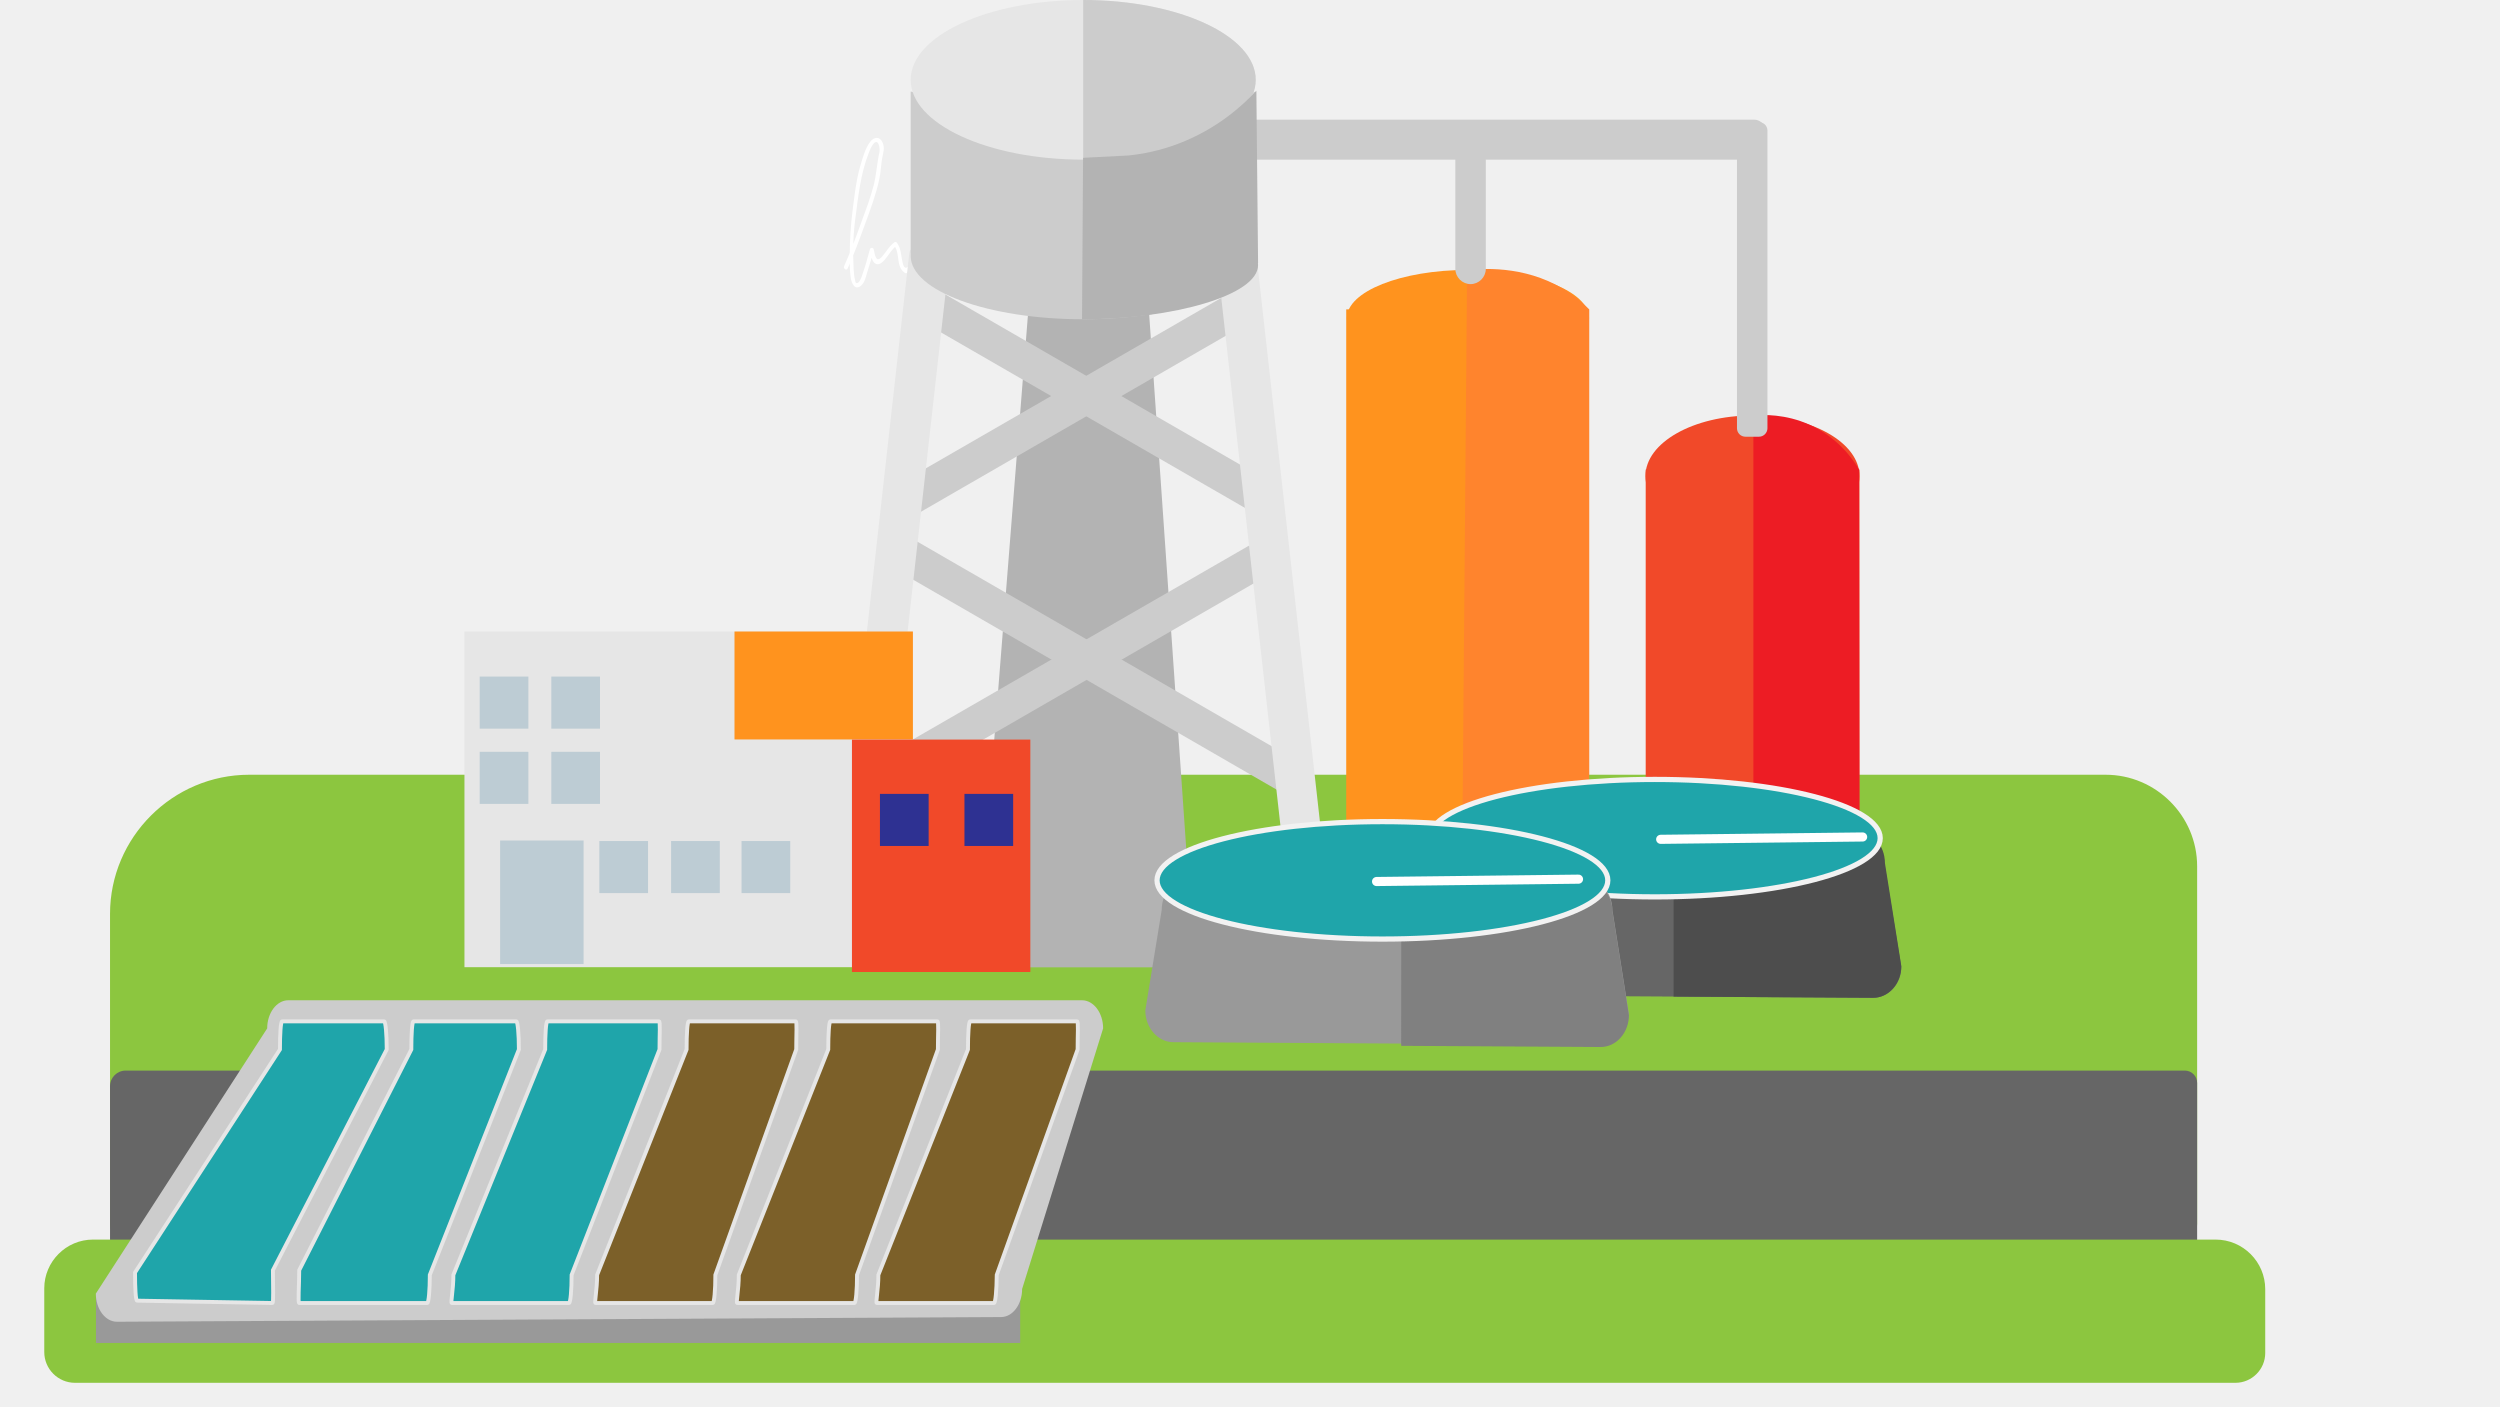
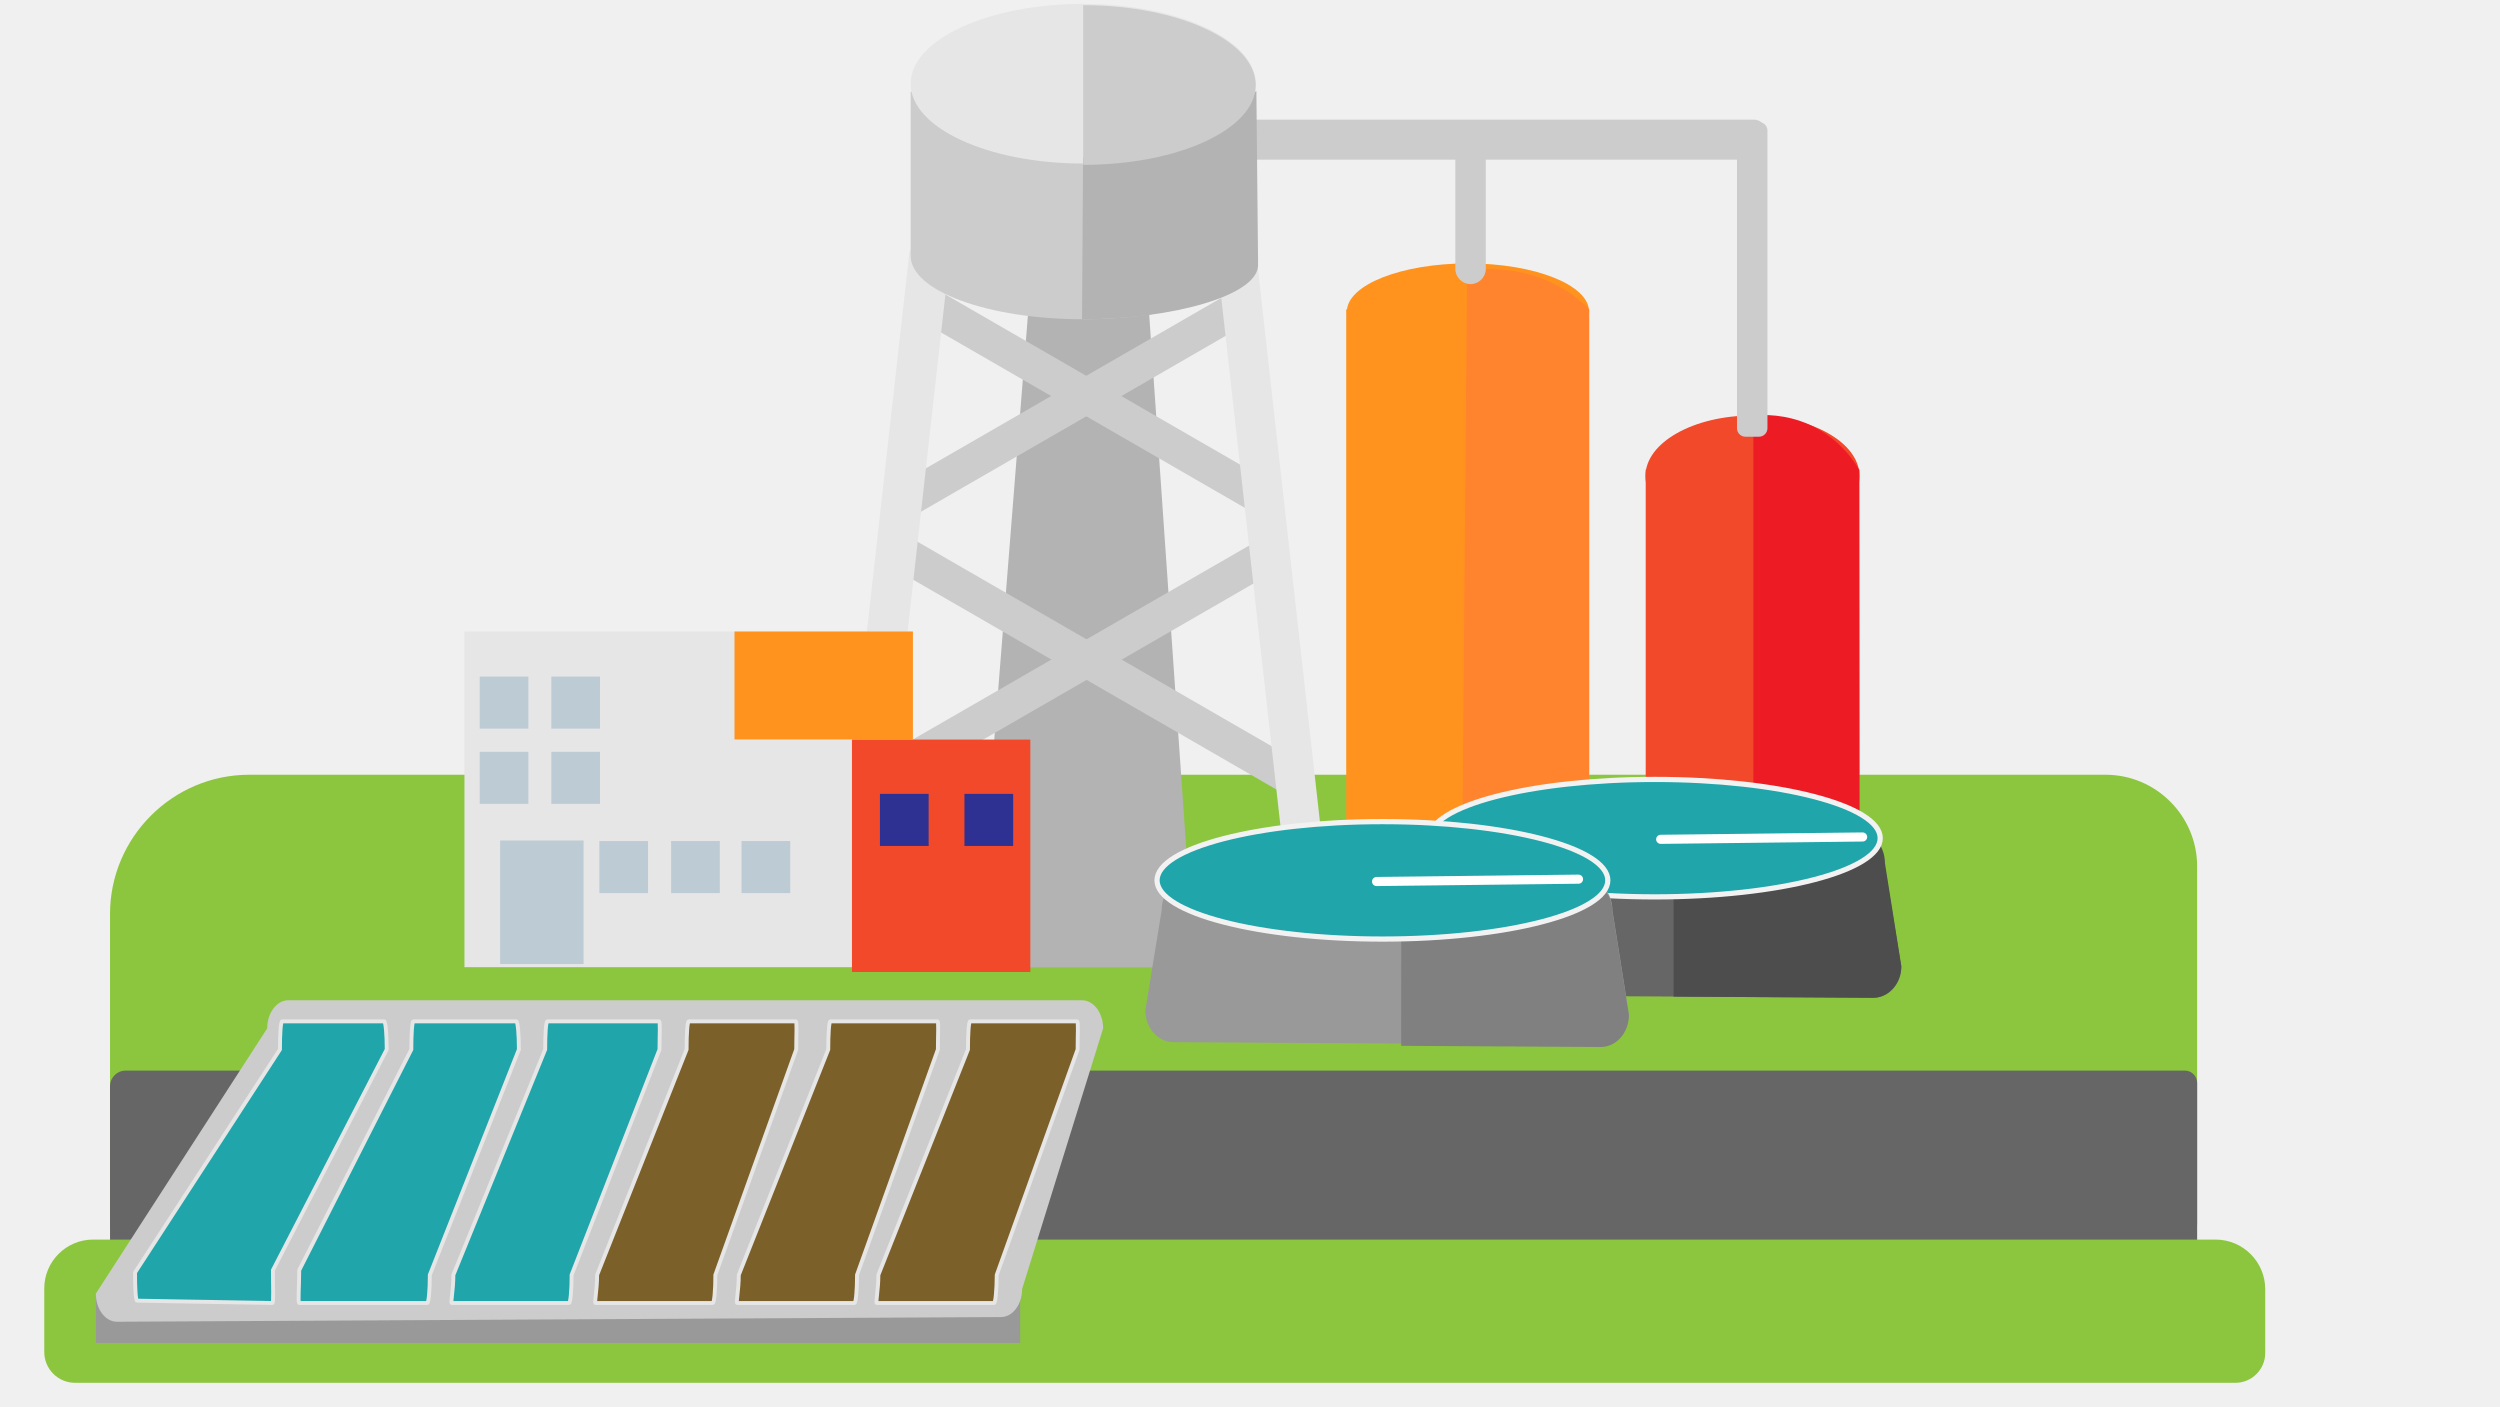
- <svg xmlns="http://www.w3.org/2000/svg" version="1.1" x="0px" y="0px" viewBox="0 0 1920 1080" style="enable-background:new 0 0 1920 1080;" xml:space="preserve">
+ <svg xmlns="http://www.w3.org/2000/svg" version="1.1" id="Layer_1" x="0px" y="0px" viewBox="0 0 1920 1080" style="enable-background:new 0 0 1920 1080;" xml:space="preserve">
  <style type="text/css">
	.st0{fill:#8CC63F;}
	.st1{fill:#666666;}
	.st2{fill:none;stroke:#E6E6E6;stroke-width:5;stroke-miterlimit:10;}
- 	.st3{fill:#FFFFFF;}
- 	.st4{fill:#FF931E;}
- 	.st5{fill:#F14929;}
- 	.st6{fill:#CCCCCC;}
- 	.st7{fill:#B3B3B3;}
- 	.st8{fill:#E6E6E6;}
- 	.st9{fill:none;stroke:#FFFFFF;stroke-width:7;stroke-linecap:round;stroke-miterlimit:10;}
- 	.st10{fill:#BDCCD4;}
- 	.st11{fill:#2E3192;}
- 	.st12{fill:#999999;}
- 	.st13{fill:#1FA5AA;stroke:#E6E6E6;stroke-width:3;stroke-miterlimit:10;}
- 	.st14{fill:#7C6029;stroke:#E6E6E6;stroke-width:3;stroke-miterlimit:10;}
- 	.st15{fill:#ED1C24;}
- 	.st16{fill:#FF842D;}
- 	.st17{fill:#F7931E;}
- 	.st18{fill:#4D4D4D;}
- 	.st19{fill:#1FA5AA;stroke:#F2F2F2;stroke-width:4;stroke-miterlimit:10;}
- 	.st20{fill:#808080;}
+ 	.st3{fill:#FF931E;}
+ 	.st4{fill:#F14929;}
+ 	.st5{fill:#CCCCCC;}
+ 	.st6{fill:#B3B3B3;}
+ 	.st7{fill:#E6E6E6;}
+ 	.st8{fill:none;stroke:#FFFFFF;stroke-width:7;stroke-linecap:round;stroke-miterlimit:10;}
+ 	.st9{fill:#BDCCD4;}
+ 	.st10{fill:#2E3192;}
+ 	.st11{fill:#999999;}
+ 	.st12{fill:#1FA5AA;stroke:#E6E6E6;stroke-width:3;stroke-miterlimit:10;}
+ 	.st13{fill:#7C6029;stroke:#E6E6E6;stroke-width:3;stroke-miterlimit:10;}
+ 	.st14{fill:#ED1C24;}
+ 	.st15{fill:#FF842D;}
+ 	.st16{fill:#F7931E;}
+ 	.st17{fill:#4D4D4D;}
+ 	.st18{fill:#1FA5AA;stroke:#F2F2F2;stroke-width:4;stroke-miterlimit:10;}
+ 	.st19{fill:#808080;}
</style>
  <g id="island_background">
    <path class="st0" d="M1675.4,952H96.5c-6.6,0-12-5.4-12-12V701.9c0-58.8,48.1-106.9,106.9-106.9h1425.7c38.7,0,70.3,31.6,70.3,70.3   V940C1687.4,946.6,1682,952,1675.4,952z" />
    <path class="st1" d="M1675.4,973.7H96.5c-6.6,0-12-5.4-12-12V834.2c0-6.6,5.4-12,12-12h1581.4c5.3,0,9.5,4.3,9.5,9.5v129.9   C1687.4,968.3,1682,973.7,1675.4,973.7z" />
    <path class="st0" d="M1716.8,1062H57.6c-13,0-23.6-10.6-23.6-23.6v-49c0-20.5,16.8-37.4,37.4-37.4h1630.2c21,0,38.1,17.1,38.1,38.1   v49C1739.7,1051.7,1729.4,1062,1716.8,1062z" />
  </g>
-   <g id="Layer_1">
+   <g>
    <line class="st2" x1="689.8" y1="476.7" x2="689.8" y2="407.5" />
+     <rect x="1033.9" y="237.6" class="st3" width="186.5" height="470.3" />
+     <ellipse class="st3" cx="1127.4" cy="239.3" rx="93" ry="37" />
+     <ellipse class="st4" cx="1345.9" cy="365.7" rx="82.2" ry="46.6" />
+     <rect x="1263.9" y="360.6" class="st4" width="164.2" height="359.9" />
+     <path class="st5" d="M1347.1,122.6H963.9c-4.7,0-8.5-3.8-8.5-8.5v-13.7c0-4.7,3.8-8.5,8.5-8.5h383.3c4.7,0,8.5,3.8,8.5,8.5v13.7   C1355.6,118.8,1351.8,122.6,1347.1,122.6z" />
    <g>
-       <g>
-         <path class="st3" d="M651,206.2c5-11.3,9.3-22.9,13.5-34.5c4.2-11.4,8.4-22.7,10.9-34.6c1.1-5.2,1.2-10.4,2.1-15.6     c0.8-4.6,2.3-7.7,0.2-12.3c-2.2-4.7-6.6-4-9.4-0.3c-3.9,5.1-5.8,12.6-7.6,18.6c-3.3,11.4-4.5,23.2-6,34.9     c-1.4,11-2,21.7-2.1,32.8c0,6.1-0.2,12.3,0.8,18.3c0.6,3.9,3.1,9.9,7.9,5.9c2.5-2.1,3.6-6.2,4.4-9.2c1.7-6,3.8-11.9,5.4-17.9     c-1,0-1.9,0-2.9,0c0.8,3.2,1.2,10.2,5.6,10.6c2.4,0.2,4.5-2.1,5.9-3.7c3-3.5,5-7.7,8.8-10.4c-0.6-0.1-1.2-0.2-1.8-0.2     c4.9,6.1,1,16.2,8.3,21c0.4,0.3,1.1,0.3,1.5,0c3.7-2.7,6.8-7.1,8.4-11.4c0.7-1.8-2.2-2.6-2.9-0.8c-0.9,2.4-3,6.5-5.3,7.9     c-2.7,1.7-3.4-3.3-3.9-5.6c-0.9-4.6-1-9.5-4.1-13.4c-0.4-0.5-1.3-0.6-1.8-0.2c-4.1,3-6.2,7.2-9.4,10.9c-5,5.7-5.5-1.6-6.5-5.6     c-0.4-1.4-2.5-1.4-2.9,0c-1.8,7-3.9,14.2-6.3,21c-0.4,1.1-2.2,5.9-4.3,4.9c-0.6-0.3-0.8-1.9-0.9-2.5c-0.7-2.7-0.8-5.5-1-8.3     c-0.7-13.1-0.4-26.5,1.4-39.5c2.2-16.6,3.9-33.2,10-49c0.9-2.5,2-5.2,3.6-7.3c4-5.1,5.5,3.1,4.8,6.3c-1.9,8.3-2.3,16.9-4.4,25.3     c-2.6,10.1-6.3,19.7-9.9,29.5c-4,11.1-8.1,22.1-12.9,32.8C647.6,206.5,650.2,208,651,206.2L651,206.2z" />
-       </g>
+       <path class="st6" d="M896.2,742.9H771.1c-10.7,0-19.5-10.7-19.5-23.9l39-491.4c0-13.1,8.8-23.9,19.5-23.9h52    c10.7,0,19.5,10.7,19.5,23.9L915.7,719C915.7,732.1,906.9,742.9,896.2,742.9z" />
+       <path class="st5" d="M678,612.5l298.6-172.4c3.6-2.1,4.8-6.7,2.7-10.2l-6-10.4c-2.1-3.6-6.7-4.8-10.2-2.7L664.5,589    c-3.6,2.1-4.8,6.7-2.7,10.2l6,10.4C669.9,613.3,674.5,614.5,678,612.5z" />
+       <path class="st5" d="M984.7,608.9L686.2,436.5c-3.6-2.1-4.8-6.7-2.7-10.2l6-10.4c2.1-3.6,6.7-4.8,10.2-2.7l298.6,172.4    c3.6,2.1,4.8,6.7,2.7,10.2l-6,10.4C992.9,609.7,988.3,610.9,984.7,608.9z" />
+       <path class="st5" d="M957.2,390.7L702.4,243.6c-3.6-2.1-4.8-6.7-2.7-10.2l6-10.4c2.1-3.6,6.7-4.8,10.2-2.7l254.8,147.1    c3.6,2.1,4.8,6.7,2.7,10.2l-6,10.4C965.4,391.5,960.8,392.8,957.2,390.7z" />
+       <path class="st5" d="M705.1,394.3l254.8-147.1c3.6-2.1,4.8-6.7,2.7-10.2l-6-10.4c-2.1-3.6-6.7-4.8-10.2-2.7l-254.8,147    c-3.6,2.1-4.8,6.7-2.7,10.2l6,10.4C696.9,395.1,701.5,396.4,705.1,394.3z" />
+       <path class="st7" d="M645.4,729.7l17,1.9c3.8,0.4,7.3-2.4,7.7-6.2l59.1-527.2c0.4-3.8-2.4-7.3-6.2-7.7l-17-1.9    c-3.8-0.4-7.3,2.4-7.7,6.2L639.2,722C638.8,725.8,641.6,729.3,645.4,729.7z" />
+       <path class="st7" d="M1018.3,735.1l-16.4,1.8c-3.8,0.4-7.3-2.4-7.7-6.2l-59.1-527.2c-0.4-3.8,2.4-7.3,6.2-7.7l16.4-1.8    c3.8-0.4,7.3,2.4,7.7,6.2l59.1,527.2C1024.9,731.2,1022.1,734.7,1018.3,735.1z" />
+       <path class="st5" d="M964.4,194.7c0,0,0,0-0.1-0.1c0.1,0.6,0.1,1.2,0.1,1.9c0,26.9-59.3,48.7-132.5,48.7s-132.5-21.8-132.5-48.7    c0-0.6,0-1.2,0.1-1.8c-0.1,0-0.1,0-0.1,0V70.3l115.1,23.6l0.3-0.1l10.8,7.2l10.9-7l127.9-23.6V194.7z" />
+       <path class="st5" d="M843.6,148l-10.9,7l-11.1-7.1c3.4-0.1,6.8-0.1,10.2-0.1C835.8,147.9,839.7,147.9,843.6,148z" />
+       <ellipse class="st7" cx="831.9" cy="64.3" rx="132.5" ry="61.3" />
    </g>
-     <rect x="1033.9" y="237.6" class="st4" width="186.5" height="470.3" />
-     <ellipse class="st4" cx="1127.4" cy="244.3" rx="93" ry="37" />
-     <ellipse class="st5" cx="1345.9" cy="365.7" rx="82.2" ry="46.6" />
-     <rect x="1263.9" y="360.6" class="st5" width="164.2" height="359.9" />
-     <path class="st6" d="M1347.1,122.6H963.9c-4.7,0-8.5-3.8-8.5-8.5v-13.7c0-4.7,3.8-8.5,8.5-8.5h383.3c4.7,0,8.5,3.8,8.5,8.5v13.7   C1355.6,118.8,1351.8,122.6,1347.1,122.6z" />
+     <line class="st8" x1="1054.5" y1="665.3" x2="1209.6" y2="663.5" />
    <g>
-       <path class="st7" d="M896.2,742.9H771.1c-10.7,0-19.5-10.7-19.5-23.9l39-491.4c0-13.1,8.8-23.9,19.5-23.9h52    c10.7,0,19.5,10.7,19.5,23.9L915.7,719C915.7,732.1,906.9,742.9,896.2,742.9z" />
-       <path class="st6" d="M678,612.5l298.6-172.4c3.6-2.1,4.8-6.7,2.7-10.2l-6-10.4c-2.1-3.6-6.7-4.8-10.2-2.7L664.5,589    c-3.6,2.1-4.8,6.7-2.7,10.2l6,10.4C669.9,613.3,674.5,614.5,678,612.5z" />
-       <path class="st6" d="M984.7,608.9L686.2,436.5c-3.6-2.1-4.8-6.7-2.7-10.2l6-10.4c2.1-3.6,6.7-4.8,10.2-2.7l298.6,172.4    c3.6,2.1,4.8,6.7,2.7,10.2l-6,10.4C992.9,609.7,988.3,610.9,984.7,608.9z" />
-       <path class="st6" d="M957.2,390.7L702.4,243.6c-3.6-2.1-4.8-6.7-2.7-10.2l6-10.4c2.1-3.6,6.7-4.8,10.2-2.7l254.8,147.1    c3.6,2.1,4.8,6.7,2.7,10.2l-6,10.4C965.4,391.5,960.8,392.8,957.2,390.7z" />
-       <path class="st6" d="M705.1,394.3l254.8-147.1c3.6-2.1,4.8-6.7,2.7-10.2l-6-10.4c-2.1-3.6-6.7-4.8-10.2-2.7L691.6,370.9    c-3.6,2.1-4.8,6.7-2.7,10.2l6,10.4C696.9,395.1,701.5,396.4,705.1,394.3z" />
-       <path class="st8" d="M645.4,729.7l17,1.9c3.8,0.4,7.3-2.4,7.7-6.2l59.1-527.2c0.4-3.8-2.4-7.3-6.2-7.7l-17-1.9    c-3.8-0.4-7.3,2.4-7.7,6.2L639.2,722C638.8,725.8,641.6,729.3,645.4,729.7z" />
-       <path class="st8" d="M1018.3,735.1l-16.4,1.8c-3.8,0.4-7.3-2.4-7.7-6.2l-59.1-527.2c-0.4-3.8,2.4-7.3,6.2-7.7l16.4-1.8    c3.8-0.4,7.3,2.4,7.7,6.2l59.1,527.2C1024.9,731.2,1022.1,734.7,1018.3,735.1z" />
-       <path class="st6" d="M964.4,194.7c0,0,0,0-0.1-0.1c0.1,0.6,0.1,1.2,0.1,1.9c0,26.9-59.3,48.7-132.5,48.7s-132.5-21.8-132.5-48.7    c0-0.6,0-1.2,0.1-1.8c-0.1,0-0.1,0-0.1,0V70.3l115.1,23.6c0,0,0.3-0.1,0.3-0.1l10.8,7.2l10.9-7l127.9-23.6V194.7z" />
-       <path class="st6" d="M843.6,148l-10.9,7l-11.1-7.1c3.4-0.1,6.8-0.1,10.2-0.1C835.8,147.9,839.7,147.9,843.6,148z" />
-       <ellipse class="st8" cx="831.9" cy="61.3" rx="132.5" ry="61.3" />
+       <rect x="356.7" y="485" class="st7" width="344.4" height="257.8" />
+       <rect x="564.1" y="485" class="st3" width="137" height="82.9" />
+       <rect x="654.3" y="568" class="st4" width="137" height="178.5" />
+       <rect x="368.4" y="519.6" class="st9" width="37.4" height="40" />
+       <rect x="423.4" y="519.6" class="st9" width="37.4" height="40" />
+       <rect x="423.4" y="577.4" class="st9" width="37.4" height="40" />
+       <rect x="368.4" y="577.4" class="st9" width="37.4" height="40" />
+       <rect x="675.8" y="609.7" class="st10" width="37.4" height="40" />
+       <rect x="740.7" y="609.7" class="st10" width="37.4" height="40" />
+       <rect x="384.1" y="645.5" class="st9" width="64.1" height="94.9" />
+       <rect x="515.4" y="645.9" class="st9" width="37.4" height="40" />
+       <rect x="569.5" y="645.9" class="st9" width="37.4" height="40" />
+       <rect x="460.3" y="645.9" class="st9" width="37.4" height="40" />
    </g>
-     <line class="st9" x1="1054.5" y1="665.3" x2="1209.6" y2="663.5" />
-     <g>
-       <rect x="356.7" y="485" class="st8" width="344.4" height="257.8" />
-       <rect x="564.1" y="485" class="st4" width="137" height="82.9" />
-       <rect x="654.3" y="568" class="st5" width="137" height="178.5" />
-       <rect x="368.4" y="519.6" class="st10" width="37.4" height="40" />
-       <rect x="423.4" y="519.6" class="st10" width="37.4" height="40" />
-       <rect x="423.4" y="577.4" class="st10" width="37.4" height="40" />
-       <rect x="368.4" y="577.4" class="st10" width="37.4" height="40" />
-       <rect x="675.8" y="609.7" class="st11" width="37.4" height="40" />
-       <rect x="740.7" y="609.7" class="st11" width="37.4" height="40" />
-       <rect x="384.1" y="645.5" class="st10" width="64.1" height="94.9" />
-       <rect x="515.4" y="645.9" class="st10" width="37.4" height="40" />
-       <rect x="569.5" y="645.9" class="st10" width="37.4" height="40" />
-       <rect x="460.3" y="645.9" class="st10" width="37.4" height="40" />
-     </g>
-     <rect x="73.7" y="993.5" class="st12" width="709.8" height="37.9" />
-     <path class="st6" d="M768.8,1011.5l-679,3.6c-8.9,0-16.2-9.7-16.2-21.6l131.6-203.7c0-11.9,7.3-21.6,16.2-21.6H831   c8.9,0,16.2,9.7,16.2,21.6L785,989.9C785,1001.8,777.7,1011.5,768.8,1011.5z" />
-     <path class="st13" d="M209.2,1000.7l-103.9-1.8c-1.1,0-1.6-9.7-1.6-21.6L215,806c0-11.9,0.6-21.6,1.7-21.6H295c1.1,0,2,9.7,2,21.6   l-87.4,169.5C209.6,987.4,210.2,1000.7,209.2,1000.7z" />
-     <path class="st13" d="M328.1,1000.7h-98.3c-1.1,0,0-13.3,0-25.2L315.9,806c0-11.9,0.6-21.6,1.7-21.6h78.9c1.1,0,2,9.7,2,21.6   l-68.4,173.1C330.1,991,329.2,1000.7,328.1,1000.7z" />
-     <path class="st13" d="M437,1000.7h-90c-1.1,0,1.2-9.7,1.2-21.6L418.7,806c0-11.9,0.6-21.6,1.7-21.6h85.7c1.1,0,0.4,9.7,0.4,21.6   L439,979.1C439,991,438.1,1000.7,437,1000.7z" />
-     <path class="st14" d="M547.4,1000.7h-90c-1.1,0,1.2-9.7,1.2-21.6L527.3,806c0-11.9,0.6-21.6,1.7-21.6h82.1c1.1,0,0.4,9.7,0.4,21.6   l-62.1,173.1C549.4,991,548.5,1000.7,547.4,1000.7z" />
-     <path class="st14" d="M656.2,1000.7h-90c-1.1,0,1.2-9.7,1.2-21.6L636.1,806c0-11.9,0.6-21.6,1.7-21.6h82.1c1.1,0,0.4,9.7,0.4,21.6   l-62.1,173.1C658.2,991,657.3,1000.7,656.2,1000.7z" />
-     <path class="st14" d="M763.4,1000.7h-90c-1.1,0,1.2-9.7,1.2-21.6L743.4,806c0-11.9,0.6-21.6,1.7-21.6h82.1c1.1,0,0.4,9.7,0.4,21.6   l-62.1,173.1C765.4,991,764.5,1000.7,763.4,1000.7z" />
-     <path class="st6" d="M831.9,0C905,0,964.4,27.4,964.4,61.3s-59.3,61.3-132.5,61.3" />
-     <path class="st6" d="M599.1,314" />
-     <path class="st7" d="M831,245.2c70.8,0,135.2-18.6,135.2-41.6c0-0.5,0-1.1-0.1-1.6c0.1,0,0.1,0,0.1,0l-1.3-132.3   c-11,11.8-30.6,29.5-59.8,40.6c-14.4,5.5-27.7,8-38.4,9.1c-11.6,0.6-23.3,1.2-34.9,1.8C831.5,162.6,831.2,203.9,831,245.2z" />
+     <rect x="73.7" y="993.5" class="st11" width="709.8" height="37.9" />
+     <path class="st5" d="M768.8,1011.5l-679,3.6c-8.9,0-16.2-9.7-16.2-21.6l131.6-203.7c0-11.9,7.3-21.6,16.2-21.6H831   c8.9,0,16.2,9.7,16.2,21.6L785,989.9C785,1001.8,777.7,1011.5,768.8,1011.5z" />
+     <path class="st12" d="M209.2,1000.7l-103.9-1.8c-1.1,0-1.6-9.7-1.6-21.6L215,806c0-11.9,0.6-21.6,1.7-21.6H295c1.1,0,2,9.7,2,21.6   l-87.4,169.5C209.6,987.4,210.2,1000.7,209.2,1000.7z" />
+     <path class="st12" d="M328.1,1000.7h-98.3c-1.1,0,0-13.3,0-25.2L315.9,806c0-11.9,0.6-21.6,1.7-21.6h78.9c1.1,0,2,9.7,2,21.6   l-68.4,173.1C330.1,991,329.2,1000.7,328.1,1000.7z" />
+     <path class="st12" d="M437,1000.7h-90c-1.1,0,1.2-9.7,1.2-21.6L418.7,806c0-11.9,0.6-21.6,1.7-21.6h85.7c1.1,0,0.4,9.7,0.4,21.6   L439,979.1C439,991,438.1,1000.7,437,1000.7z" />
+     <path class="st13" d="M547.4,1000.7h-90c-1.1,0,1.2-9.7,1.2-21.6L527.3,806c0-11.9,0.6-21.6,1.7-21.6h82.1c1.1,0,0.4,9.7,0.4,21.6   l-62.1,173.1C549.4,991,548.5,1000.7,547.4,1000.7z" />
+     <path class="st13" d="M656.2,1000.7h-90c-1.1,0,1.2-9.7,1.2-21.6L636.1,806c0-11.9,0.6-21.6,1.7-21.6h82.1c1.1,0,0.4,9.7,0.4,21.6   l-62.1,173.1C658.2,991,657.3,1000.7,656.2,1000.7z" />
+     <path class="st13" d="M763.4,1000.7h-90c-1.1,0,1.2-9.7,1.2-21.6L743.4,806c0-11.9,0.6-21.6,1.7-21.6h82.1c1.1,0,0.4,9.7,0.4,21.6   l-62.1,173.1C765.4,991,764.5,1000.7,763.4,1000.7z" />
+     <path class="st5" d="M599.1,314" />
+     <path class="st6" d="M831,245.2c70.8,0,135.2-18.6,135.2-41.6c0-0.5,0-1.1-0.1-1.6c0.1,0,0.1,0,0.1,0l-1.3-132.3   c-11,11.8-30.6,29.5-59.8,40.6c-14.4,5.5-27.7,8-38.4,9.1c-11.6,0.6-23.3,1.2-34.9,1.8C831.5,162.6,831.2,203.9,831,245.2z" />
+     <path class="st5" d="M831.9,4C905,4,964.4,31.4,964.4,65.3s-59.3,61.3-132.5,61.3" />
  </g>
  <g id="WT_Storage">
-     <path class="st15" d="M1346.6,319.1v373.2h81.5l-0.4-331.8c-3.9-6.6-15.3-24-37.9-34.3C1371.3,317.9,1354.4,318.4,1346.6,319.1z" />
-     <path class="st6" d="M1350.9,335.4h-10.4c-3.6,0-6.5-2.9-6.5-6.5V100.3c0-3.6,2.9-6.5,6.5-6.5h10.4c3.6,0,6.5,2.9,6.5,6.5v228.6   C1357.4,332.4,1354.5,335.4,1350.9,335.4z" />
-     <path class="st16" d="M1126.7,207.4l-3.6,434.5l97.4,2.7v-407c-4.1-4.2-8.9-8.4-14.4-12.2C1176.1,204.6,1142.4,205.7,1126.7,207.4z   " />
-     <path class="st17" d="M478,426" />
-     <path class="st6" d="M1129.4,218.2c-6.4,0-11.7-5.3-11.7-11.7v-97.4c0-6.4,5.3-11.7,11.7-11.7s11.7,5.3,11.7,11.7v97.4   C1141.1,212.9,1135.8,218.2,1129.4,218.2z" />
+     <path class="st14" d="M1346.6,319.1v373.2h81.5l-0.4-331.8c-3.9-6.6-15.3-24-37.9-34.3C1371.3,317.9,1354.4,318.4,1346.6,319.1z" />
+     <path class="st5" d="M1350.9,335.4h-10.4c-3.6,0-6.5-2.9-6.5-6.5V100.3c0-3.6,2.9-6.5,6.5-6.5h10.4c3.6,0,6.5,2.9,6.5,6.5v228.6   C1357.4,332.4,1354.5,335.4,1350.9,335.4z" />
+     <path class="st15" d="M1126.7,207.4l-3.6,434.5l97.4,2.7v-407c-4.1-4.2-8.9-8.4-14.4-12.2C1176.1,204.6,1142.4,205.7,1126.7,207.4z   " />
+     <path class="st16" d="M478,426" />
+     <path class="st5" d="M1129.4,218.2c-6.4,0-11.7-5.3-11.7-11.7v-97.4c0-6.4,5.3-11.7,11.7-11.7s11.7,5.3,11.7,11.7v97.4   C1141.1,212.9,1135.8,218.2,1129.4,218.2z" />
  </g>
  <g id="WT_towers">
</g>
  <g id="buildings">
</g>
  <g id="WT_pools">
-     <path class="st1" d="M1438.6,766.3l-328.2-2c-11.9,0-21.6-10.7-21.6-23.7l12.6-75c0-13,9.7-23.7,21.6-23.7H1426   c11.9,0,21.6,10.7,21.6,23.7l12.6,77C1460.2,755.6,1450.5,766.3,1438.6,766.3z" />
-     <path class="st18" d="M1285.3,638.3H1426c11.9,0,21.6,11,21.6,24.4l12.6,79.2c0,13.4-9.7,24.4-21.6,24.4l-153.3-0.9" />
-     <ellipse class="st19" cx="1270.9" cy="643.7" rx="173.1" ry="45.1" />
-     <path class="st12" d="M1229.4,802.4l-328.2-2c-11.9,0-21.6-11-21.6-24.4l12.6-77.2c0-13.4,9.7-24.4,21.6-24.4h302.9   c11.9,0,21.6,11,21.6,24.4l12.6,79.2C1251.1,791.4,1241.3,802.4,1229.4,802.4z" />
-     <path class="st20" d="M1076.2,676.1h140.6c11.9,0,21.6,11,21.6,24.4l12.6,79.2c0,13.4-9.7,24.4-21.6,24.4l-153.3-0.9" />
-     <ellipse class="st19" cx="1061.7" cy="676.1" rx="173.1" ry="45.1" />
-     <line class="st9" x1="1275.4" y1="644.6" x2="1430.5" y2="642.8" />
-     <line class="st9" x1="1057.2" y1="677" x2="1212.3" y2="675.2" />
+     <path class="st1" d="M1438.6,766.3l-328.2-2c-11.9,0-21.6-10.7-21.6-23.7l12.6-75c0-13,9.7-23.7,21.6-23.7h303   c11.9,0,21.6,10.7,21.6,23.7l12.6,77C1460.2,755.6,1450.5,766.3,1438.6,766.3z" />
+     <path class="st17" d="M1285.3,638.3H1426c11.9,0,21.6,11,21.6,24.4l12.6,79.2c0,13.4-9.7,24.4-21.6,24.4l-153.3-0.9" />
+     <ellipse class="st18" cx="1270.9" cy="643.7" rx="173.1" ry="45.1" />
+     <path class="st11" d="M1229.4,802.4l-328.2-2c-11.9,0-21.6-11-21.6-24.4l12.6-77.2c0-13.4,9.7-24.4,21.6-24.4h302.9   c11.9,0,21.6,11,21.6,24.4l12.6,79.2C1251.1,791.4,1241.3,802.4,1229.4,802.4z" />
+     <path class="st19" d="M1076.2,676.1h140.6c11.9,0,21.6,11,21.6,24.4l12.6,79.2c0,13.4-9.7,24.4-21.6,24.4l-153.3-0.9" />
+     <ellipse class="st18" cx="1061.7" cy="676.1" rx="173.1" ry="45.1" />
+     <line class="st8" x1="1275.4" y1="644.6" x2="1430.5" y2="642.8" />
+     <line class="st8" x1="1057.2" y1="677" x2="1212.3" y2="675.2" />
  </g>
  <g id="Crib">
</g>
</svg>
